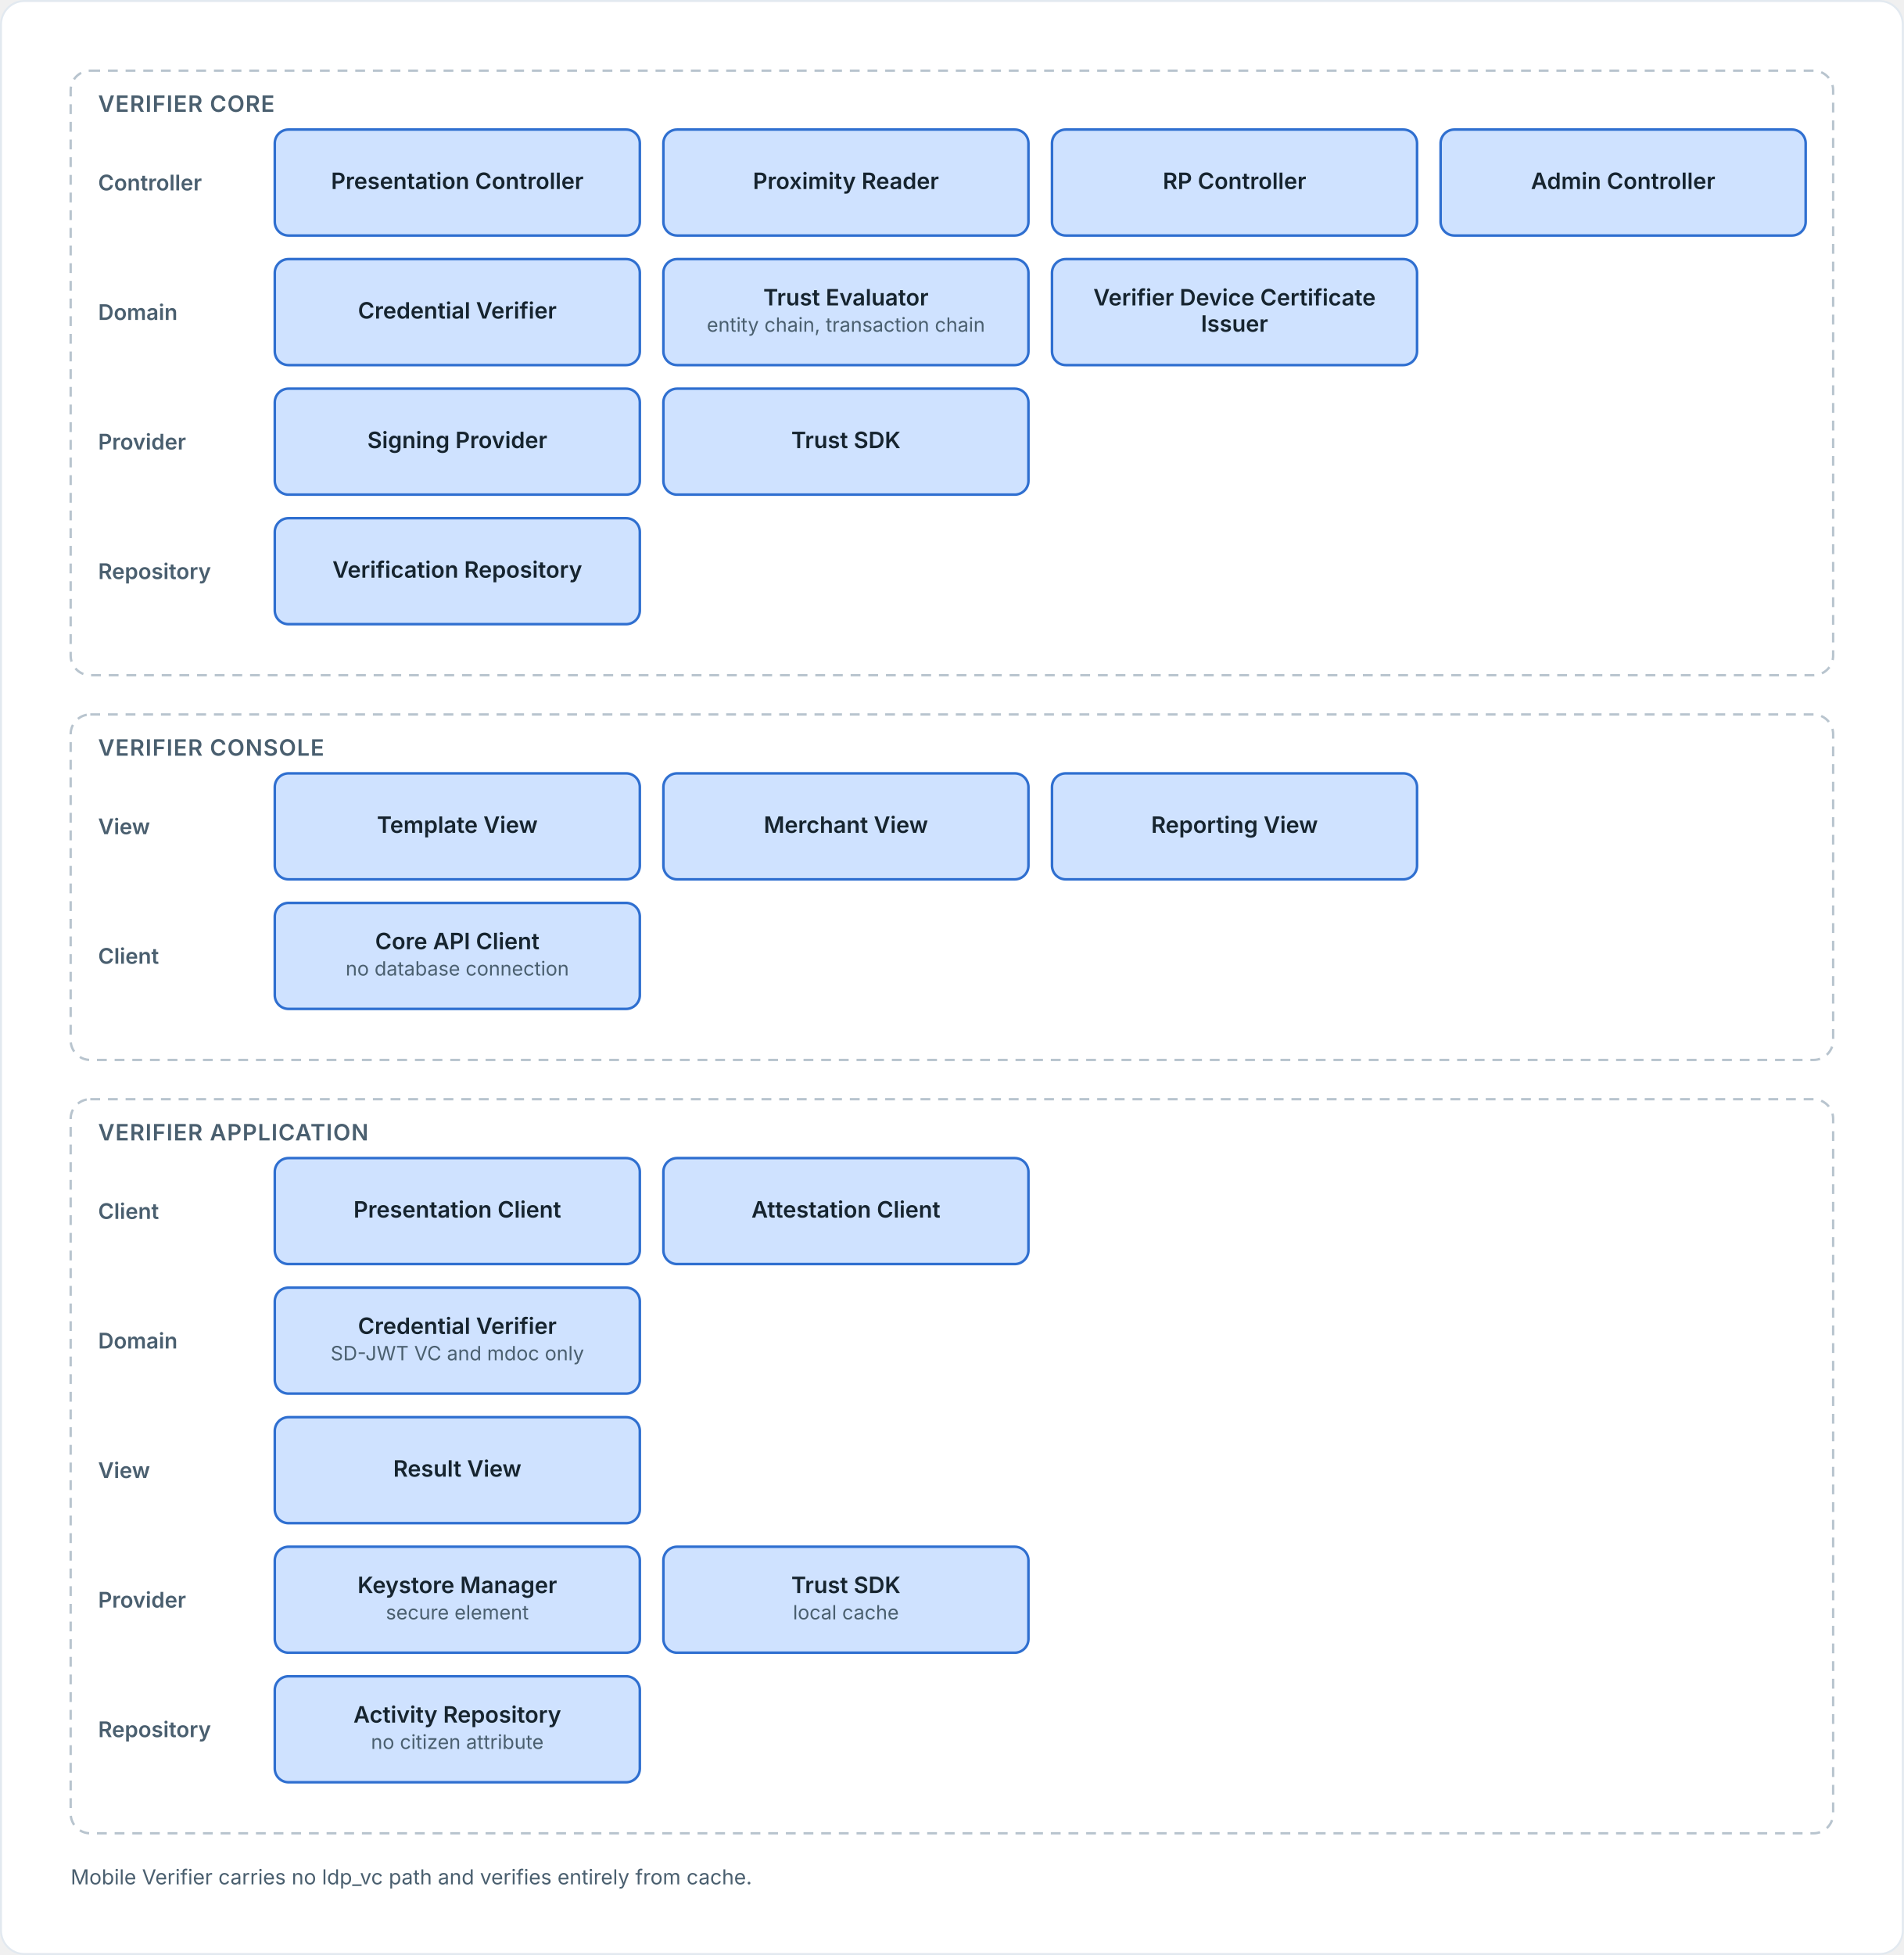
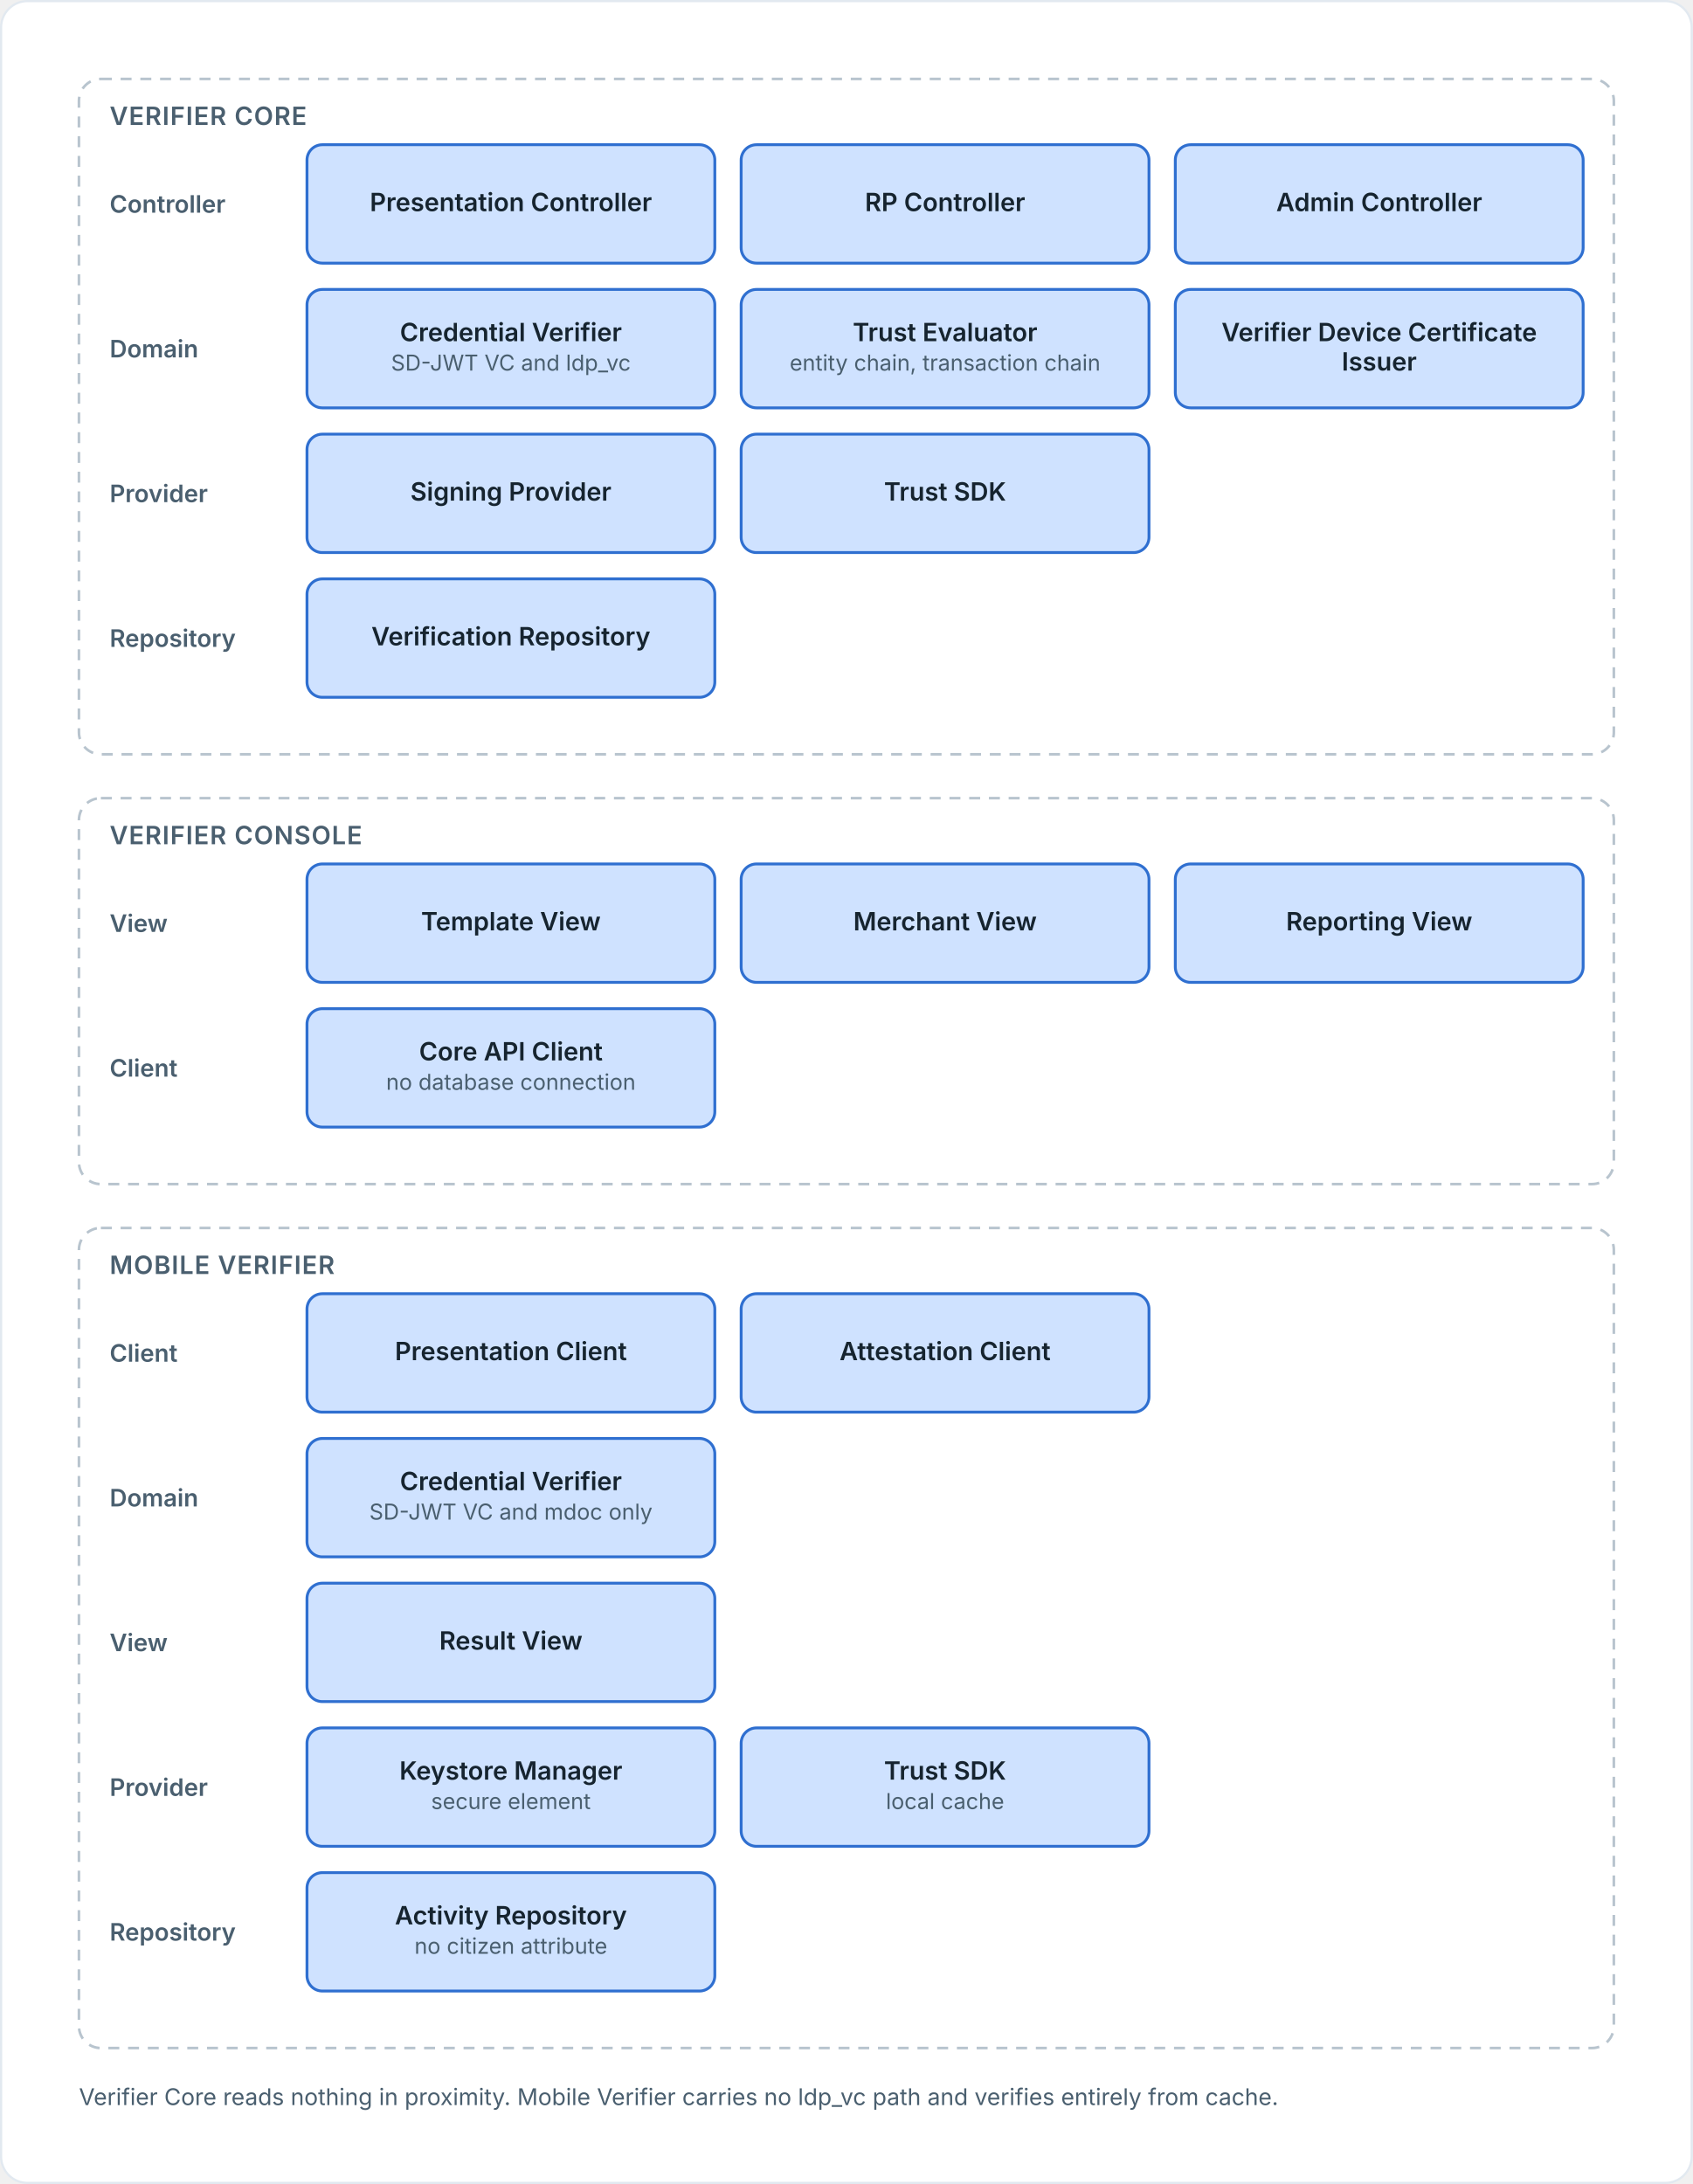
- <svg xmlns="http://www.w3.org/2000/svg" viewBox="0 0 970 996" width="970" height="996" role="img" aria-labelledby="t d">
+ <svg xmlns="http://www.w3.org/2000/svg" viewBox="0 0 772 996" width="772" height="996" role="img" aria-labelledby="t d">
  <defs>
    <marker id="arrow" viewBox="0 0 10 10" refX="9" refY="5" markerWidth="7" markerHeight="7" orient="auto-start-reverse">
      <path d="M0,1 L9,5 L0,9 z" fill="#5c7180" />
    </marker>
  </defs>
-   <rect x="0.5" y="0.5" width="969" height="995" rx="12" fill="#ffffff" stroke="#e2e9f0" />
+   <rect x="0.5" y="0.5" width="771" height="995" rx="12" fill="#ffffff" stroke="#e2e9f0" />
  <g transform="translate(36,36)">
-     <rect x="0" y="0.0" width="898" height="308" rx="10" fill="none" stroke="#b8c4ce" stroke-width="1.2" stroke-dasharray="5 4" />
+     <rect x="0" y="0.0" width="700" height="308" rx="10" fill="none" stroke="#b8c4ce" stroke-width="1.2" stroke-dasharray="5 4" />
    <text x="14" y="21.0" font-family="Inter, -apple-system, BlinkMacSystemFont, 'Segoe UI', sans-serif" font-size="11.5" font-weight="600" letter-spacing="0.4" fill="#4a5f6f">VERIFIER CORE</text>
    <text x="14" y="61.0" font-family="Inter, -apple-system, BlinkMacSystemFont, 'Segoe UI', sans-serif" font-size="11" font-weight="600" fill="#4a5f6f">Controller</text>
    <rect x="104" y="30.0" width="186" height="54" rx="7" fill="#cfe2ff" stroke="#2f6fd0" stroke-width="1.3" />
    <text x="197.0" y="60.3" text-anchor="middle" font-family="Inter, -apple-system, BlinkMacSystemFont, 'Segoe UI', sans-serif" font-size="11.5" font-weight="600" fill="#16242f">Presentation Controller</text>
    <rect x="302" y="30.0" width="186" height="54" rx="7" fill="#cfe2ff" stroke="#2f6fd0" stroke-width="1.3" />
-     <text x="395.0" y="60.3" text-anchor="middle" font-family="Inter, -apple-system, BlinkMacSystemFont, 'Segoe UI', sans-serif" font-size="11.5" font-weight="600" fill="#16242f">Proximity Reader</text>
+     <text x="395.0" y="60.3" text-anchor="middle" font-family="Inter, -apple-system, BlinkMacSystemFont, 'Segoe UI', sans-serif" font-size="11.5" font-weight="600" fill="#16242f">RP Controller</text>
    <rect x="500" y="30.0" width="186" height="54" rx="7" fill="#cfe2ff" stroke="#2f6fd0" stroke-width="1.3" />
-     <text x="593.0" y="60.3" text-anchor="middle" font-family="Inter, -apple-system, BlinkMacSystemFont, 'Segoe UI', sans-serif" font-size="11.5" font-weight="600" fill="#16242f">RP Controller</text>
-     <rect x="698" y="30.0" width="186" height="54" rx="7" fill="#cfe2ff" stroke="#2f6fd0" stroke-width="1.3" />
-     <text x="791.0" y="60.3" text-anchor="middle" font-family="Inter, -apple-system, BlinkMacSystemFont, 'Segoe UI', sans-serif" font-size="11.5" font-weight="600" fill="#16242f">Admin Controller</text>
+     <text x="593.0" y="60.3" text-anchor="middle" font-family="Inter, -apple-system, BlinkMacSystemFont, 'Segoe UI', sans-serif" font-size="11.5" font-weight="600" fill="#16242f">Admin Controller</text>
    <text x="14" y="127.0" font-family="Inter, -apple-system, BlinkMacSystemFont, 'Segoe UI', sans-serif" font-size="11" font-weight="600" fill="#4a5f6f">Domain</text>
    <rect x="104" y="96.0" width="186" height="54" rx="7" fill="#cfe2ff" stroke="#2f6fd0" stroke-width="1.3" />
-     <text x="197.0" y="126.3" text-anchor="middle" font-family="Inter, -apple-system, BlinkMacSystemFont, 'Segoe UI', sans-serif" font-size="11.5" font-weight="600" fill="#16242f">Credential Verifier</text>
+     <text x="197.0" y="119.6" text-anchor="middle" font-family="Inter, -apple-system, BlinkMacSystemFont, 'Segoe UI', sans-serif" font-size="11.5" font-weight="600" fill="#16242f">Credential Verifier</text>
+     <text x="197.0" y="133.0" text-anchor="middle" font-family="Inter, -apple-system, BlinkMacSystemFont, 'Segoe UI', sans-serif" font-size="10" font-weight="400" fill="#4a5f6f">SD-JWT VC and ldp_vc</text>
    <rect x="302" y="96.0" width="186" height="54" rx="7" fill="#cfe2ff" stroke="#2f6fd0" stroke-width="1.3" />
    <text x="395.0" y="119.6" text-anchor="middle" font-family="Inter, -apple-system, BlinkMacSystemFont, 'Segoe UI', sans-serif" font-size="11.5" font-weight="600" fill="#16242f">Trust Evaluator</text>
    <text x="395.0" y="133.0" text-anchor="middle" font-family="Inter, -apple-system, BlinkMacSystemFont, 'Segoe UI', sans-serif" font-size="10" font-weight="400" fill="#4a5f6f">entity chain, transaction chain</text>
    <rect x="500" y="96.0" width="186" height="54" rx="7" fill="#cfe2ff" stroke="#2f6fd0" stroke-width="1.3" />
    <text x="593.0" y="119.6" text-anchor="middle" font-family="Inter, -apple-system, BlinkMacSystemFont, 'Segoe UI', sans-serif" font-size="11.5" font-weight="600" fill="#16242f">Verifier Device Certificate</text>
    <text x="593.0" y="133.0" text-anchor="middle" font-family="Inter, -apple-system, BlinkMacSystemFont, 'Segoe UI', sans-serif" font-size="11.5" font-weight="600" fill="#16242f">Issuer</text>
    <text x="14" y="193.0" font-family="Inter, -apple-system, BlinkMacSystemFont, 'Segoe UI', sans-serif" font-size="11" font-weight="600" fill="#4a5f6f">Provider</text>
    <rect x="104" y="162.0" width="186" height="54" rx="7" fill="#cfe2ff" stroke="#2f6fd0" stroke-width="1.3" />
    <text x="197.0" y="192.3" text-anchor="middle" font-family="Inter, -apple-system, BlinkMacSystemFont, 'Segoe UI', sans-serif" font-size="11.5" font-weight="600" fill="#16242f">Signing Provider</text>
    <rect x="302" y="162.0" width="186" height="54" rx="7" fill="#cfe2ff" stroke="#2f6fd0" stroke-width="1.3" />
    <text x="395.0" y="192.3" text-anchor="middle" font-family="Inter, -apple-system, BlinkMacSystemFont, 'Segoe UI', sans-serif" font-size="11.5" font-weight="600" fill="#16242f">Trust SDK</text>
    <text x="14" y="259.0" font-family="Inter, -apple-system, BlinkMacSystemFont, 'Segoe UI', sans-serif" font-size="11" font-weight="600" fill="#4a5f6f">Repository</text>
    <rect x="104" y="228.0" width="186" height="54" rx="7" fill="#cfe2ff" stroke="#2f6fd0" stroke-width="1.3" />
    <text x="197.0" y="258.3" text-anchor="middle" font-family="Inter, -apple-system, BlinkMacSystemFont, 'Segoe UI', sans-serif" font-size="11.5" font-weight="600" fill="#16242f">Verification Repository</text>
-     <rect x="0" y="328.0" width="898" height="176" rx="10" fill="none" stroke="#b8c4ce" stroke-width="1.2" stroke-dasharray="5 4" />
+     <rect x="0" y="328.0" width="700" height="176" rx="10" fill="none" stroke="#b8c4ce" stroke-width="1.2" stroke-dasharray="5 4" />
    <text x="14" y="349.0" font-family="Inter, -apple-system, BlinkMacSystemFont, 'Segoe UI', sans-serif" font-size="11.5" font-weight="600" letter-spacing="0.4" fill="#4a5f6f">VERIFIER CONSOLE</text>
    <text x="14" y="389.0" font-family="Inter, -apple-system, BlinkMacSystemFont, 'Segoe UI', sans-serif" font-size="11" font-weight="600" fill="#4a5f6f">View</text>
    <rect x="104" y="358.0" width="186" height="54" rx="7" fill="#cfe2ff" stroke="#2f6fd0" stroke-width="1.3" />
    <text x="197.0" y="388.3" text-anchor="middle" font-family="Inter, -apple-system, BlinkMacSystemFont, 'Segoe UI', sans-serif" font-size="11.5" font-weight="600" fill="#16242f">Template View</text>
    <rect x="302" y="358.0" width="186" height="54" rx="7" fill="#cfe2ff" stroke="#2f6fd0" stroke-width="1.3" />
    <text x="395.0" y="388.3" text-anchor="middle" font-family="Inter, -apple-system, BlinkMacSystemFont, 'Segoe UI', sans-serif" font-size="11.5" font-weight="600" fill="#16242f">Merchant View</text>
    <rect x="500" y="358.0" width="186" height="54" rx="7" fill="#cfe2ff" stroke="#2f6fd0" stroke-width="1.3" />
    <text x="593.0" y="388.3" text-anchor="middle" font-family="Inter, -apple-system, BlinkMacSystemFont, 'Segoe UI', sans-serif" font-size="11.5" font-weight="600" fill="#16242f">Reporting View</text>
    <text x="14" y="455.0" font-family="Inter, -apple-system, BlinkMacSystemFont, 'Segoe UI', sans-serif" font-size="11" font-weight="600" fill="#4a5f6f">Client</text>
    <rect x="104" y="424.0" width="186" height="54" rx="7" fill="#cfe2ff" stroke="#2f6fd0" stroke-width="1.3" />
    <text x="197.0" y="447.6" text-anchor="middle" font-family="Inter, -apple-system, BlinkMacSystemFont, 'Segoe UI', sans-serif" font-size="11.5" font-weight="600" fill="#16242f">Core API Client</text>
    <text x="197.0" y="461.0" text-anchor="middle" font-family="Inter, -apple-system, BlinkMacSystemFont, 'Segoe UI', sans-serif" font-size="10" font-weight="400" fill="#4a5f6f">no database connection</text>
-     <rect x="0" y="524.0" width="898" height="374" rx="10" fill="none" stroke="#b8c4ce" stroke-width="1.2" stroke-dasharray="5 4" />
-     <text x="14" y="545.0" font-family="Inter, -apple-system, BlinkMacSystemFont, 'Segoe UI', sans-serif" font-size="11.5" font-weight="600" letter-spacing="0.4" fill="#4a5f6f">VERIFIER APPLICATION</text>
+     <rect x="0" y="524.0" width="700" height="374" rx="10" fill="none" stroke="#b8c4ce" stroke-width="1.2" stroke-dasharray="5 4" />
+     <text x="14" y="545.0" font-family="Inter, -apple-system, BlinkMacSystemFont, 'Segoe UI', sans-serif" font-size="11.5" font-weight="600" letter-spacing="0.4" fill="#4a5f6f">MOBILE VERIFIER</text>
    <text x="14" y="585.0" font-family="Inter, -apple-system, BlinkMacSystemFont, 'Segoe UI', sans-serif" font-size="11" font-weight="600" fill="#4a5f6f">Client</text>
    <rect x="104" y="554.0" width="186" height="54" rx="7" fill="#cfe2ff" stroke="#2f6fd0" stroke-width="1.3" />
    <text x="197.0" y="584.3" text-anchor="middle" font-family="Inter, -apple-system, BlinkMacSystemFont, 'Segoe UI', sans-serif" font-size="11.5" font-weight="600" fill="#16242f">Presentation Client</text>
    <rect x="302" y="554.0" width="186" height="54" rx="7" fill="#cfe2ff" stroke="#2f6fd0" stroke-width="1.3" />
    <text x="395.0" y="584.3" text-anchor="middle" font-family="Inter, -apple-system, BlinkMacSystemFont, 'Segoe UI', sans-serif" font-size="11.5" font-weight="600" fill="#16242f">Attestation Client</text>
    <text x="14" y="651.0" font-family="Inter, -apple-system, BlinkMacSystemFont, 'Segoe UI', sans-serif" font-size="11" font-weight="600" fill="#4a5f6f">Domain</text>
    <rect x="104" y="620.0" width="186" height="54" rx="7" fill="#cfe2ff" stroke="#2f6fd0" stroke-width="1.3" />
    <text x="197.0" y="643.6" text-anchor="middle" font-family="Inter, -apple-system, BlinkMacSystemFont, 'Segoe UI', sans-serif" font-size="11.5" font-weight="600" fill="#16242f">Credential Verifier</text>
    <text x="197.0" y="657.0" text-anchor="middle" font-family="Inter, -apple-system, BlinkMacSystemFont, 'Segoe UI', sans-serif" font-size="10" font-weight="400" fill="#4a5f6f">SD-JWT VC and mdoc only</text>
    <text x="14" y="717.0" font-family="Inter, -apple-system, BlinkMacSystemFont, 'Segoe UI', sans-serif" font-size="11" font-weight="600" fill="#4a5f6f">View</text>
    <rect x="104" y="686.0" width="186" height="54" rx="7" fill="#cfe2ff" stroke="#2f6fd0" stroke-width="1.3" />
    <text x="197.0" y="716.3" text-anchor="middle" font-family="Inter, -apple-system, BlinkMacSystemFont, 'Segoe UI', sans-serif" font-size="11.5" font-weight="600" fill="#16242f">Result View</text>
    <text x="14" y="783.0" font-family="Inter, -apple-system, BlinkMacSystemFont, 'Segoe UI', sans-serif" font-size="11" font-weight="600" fill="#4a5f6f">Provider</text>
    <rect x="104" y="752.0" width="186" height="54" rx="7" fill="#cfe2ff" stroke="#2f6fd0" stroke-width="1.3" />
    <text x="197.0" y="775.6" text-anchor="middle" font-family="Inter, -apple-system, BlinkMacSystemFont, 'Segoe UI', sans-serif" font-size="11.5" font-weight="600" fill="#16242f">Keystore Manager</text>
    <text x="197.0" y="789.0" text-anchor="middle" font-family="Inter, -apple-system, BlinkMacSystemFont, 'Segoe UI', sans-serif" font-size="10" font-weight="400" fill="#4a5f6f">secure element</text>
    <rect x="302" y="752.0" width="186" height="54" rx="7" fill="#cfe2ff" stroke="#2f6fd0" stroke-width="1.3" />
    <text x="395.0" y="775.6" text-anchor="middle" font-family="Inter, -apple-system, BlinkMacSystemFont, 'Segoe UI', sans-serif" font-size="11.5" font-weight="600" fill="#16242f">Trust SDK</text>
    <text x="395.0" y="789.0" text-anchor="middle" font-family="Inter, -apple-system, BlinkMacSystemFont, 'Segoe UI', sans-serif" font-size="10" font-weight="400" fill="#4a5f6f">local cache</text>
    <text x="14" y="849.0" font-family="Inter, -apple-system, BlinkMacSystemFont, 'Segoe UI', sans-serif" font-size="11" font-weight="600" fill="#4a5f6f">Repository</text>
    <rect x="104" y="818.0" width="186" height="54" rx="7" fill="#cfe2ff" stroke="#2f6fd0" stroke-width="1.3" />
    <text x="197.0" y="841.6" text-anchor="middle" font-family="Inter, -apple-system, BlinkMacSystemFont, 'Segoe UI', sans-serif" font-size="11.5" font-weight="600" fill="#16242f">Activity Repository</text>
    <text x="197.0" y="855.0" text-anchor="middle" font-family="Inter, -apple-system, BlinkMacSystemFont, 'Segoe UI', sans-serif" font-size="10" font-weight="400" fill="#4a5f6f">no citizen attribute</text>
-     <text x="0" y="924.0" text-anchor="start" font-family="Inter, -apple-system, BlinkMacSystemFont, 'Segoe UI', sans-serif" font-size="10.5" font-weight="400" fill="#4a5f6f">Mobile Verifier carries no ldp_vc path and verifies entirely from cache.</text>
+     <text x="0" y="924.0" text-anchor="start" font-family="Inter, -apple-system, BlinkMacSystemFont, 'Segoe UI', sans-serif" font-size="10.5" font-weight="400" fill="#4a5f6f">Verifier Core reads nothing in proximity. Mobile Verifier carries no ldp_vc path and verifies entirely from cache.</text>
  </g>
</svg>
